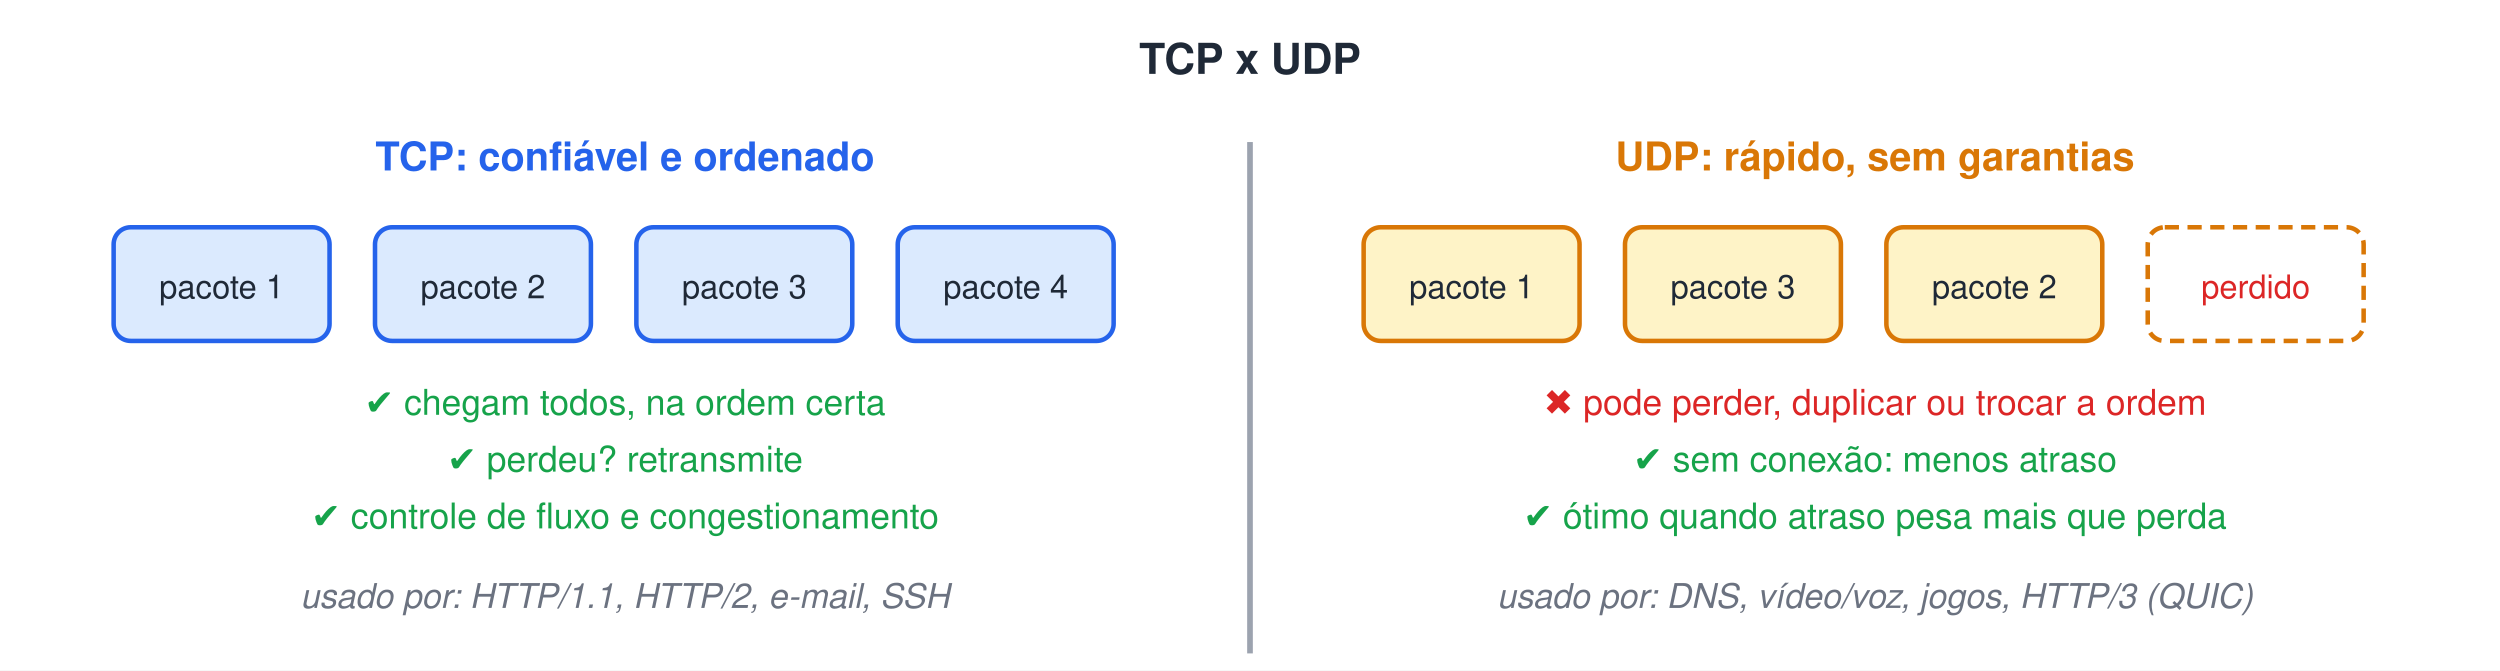
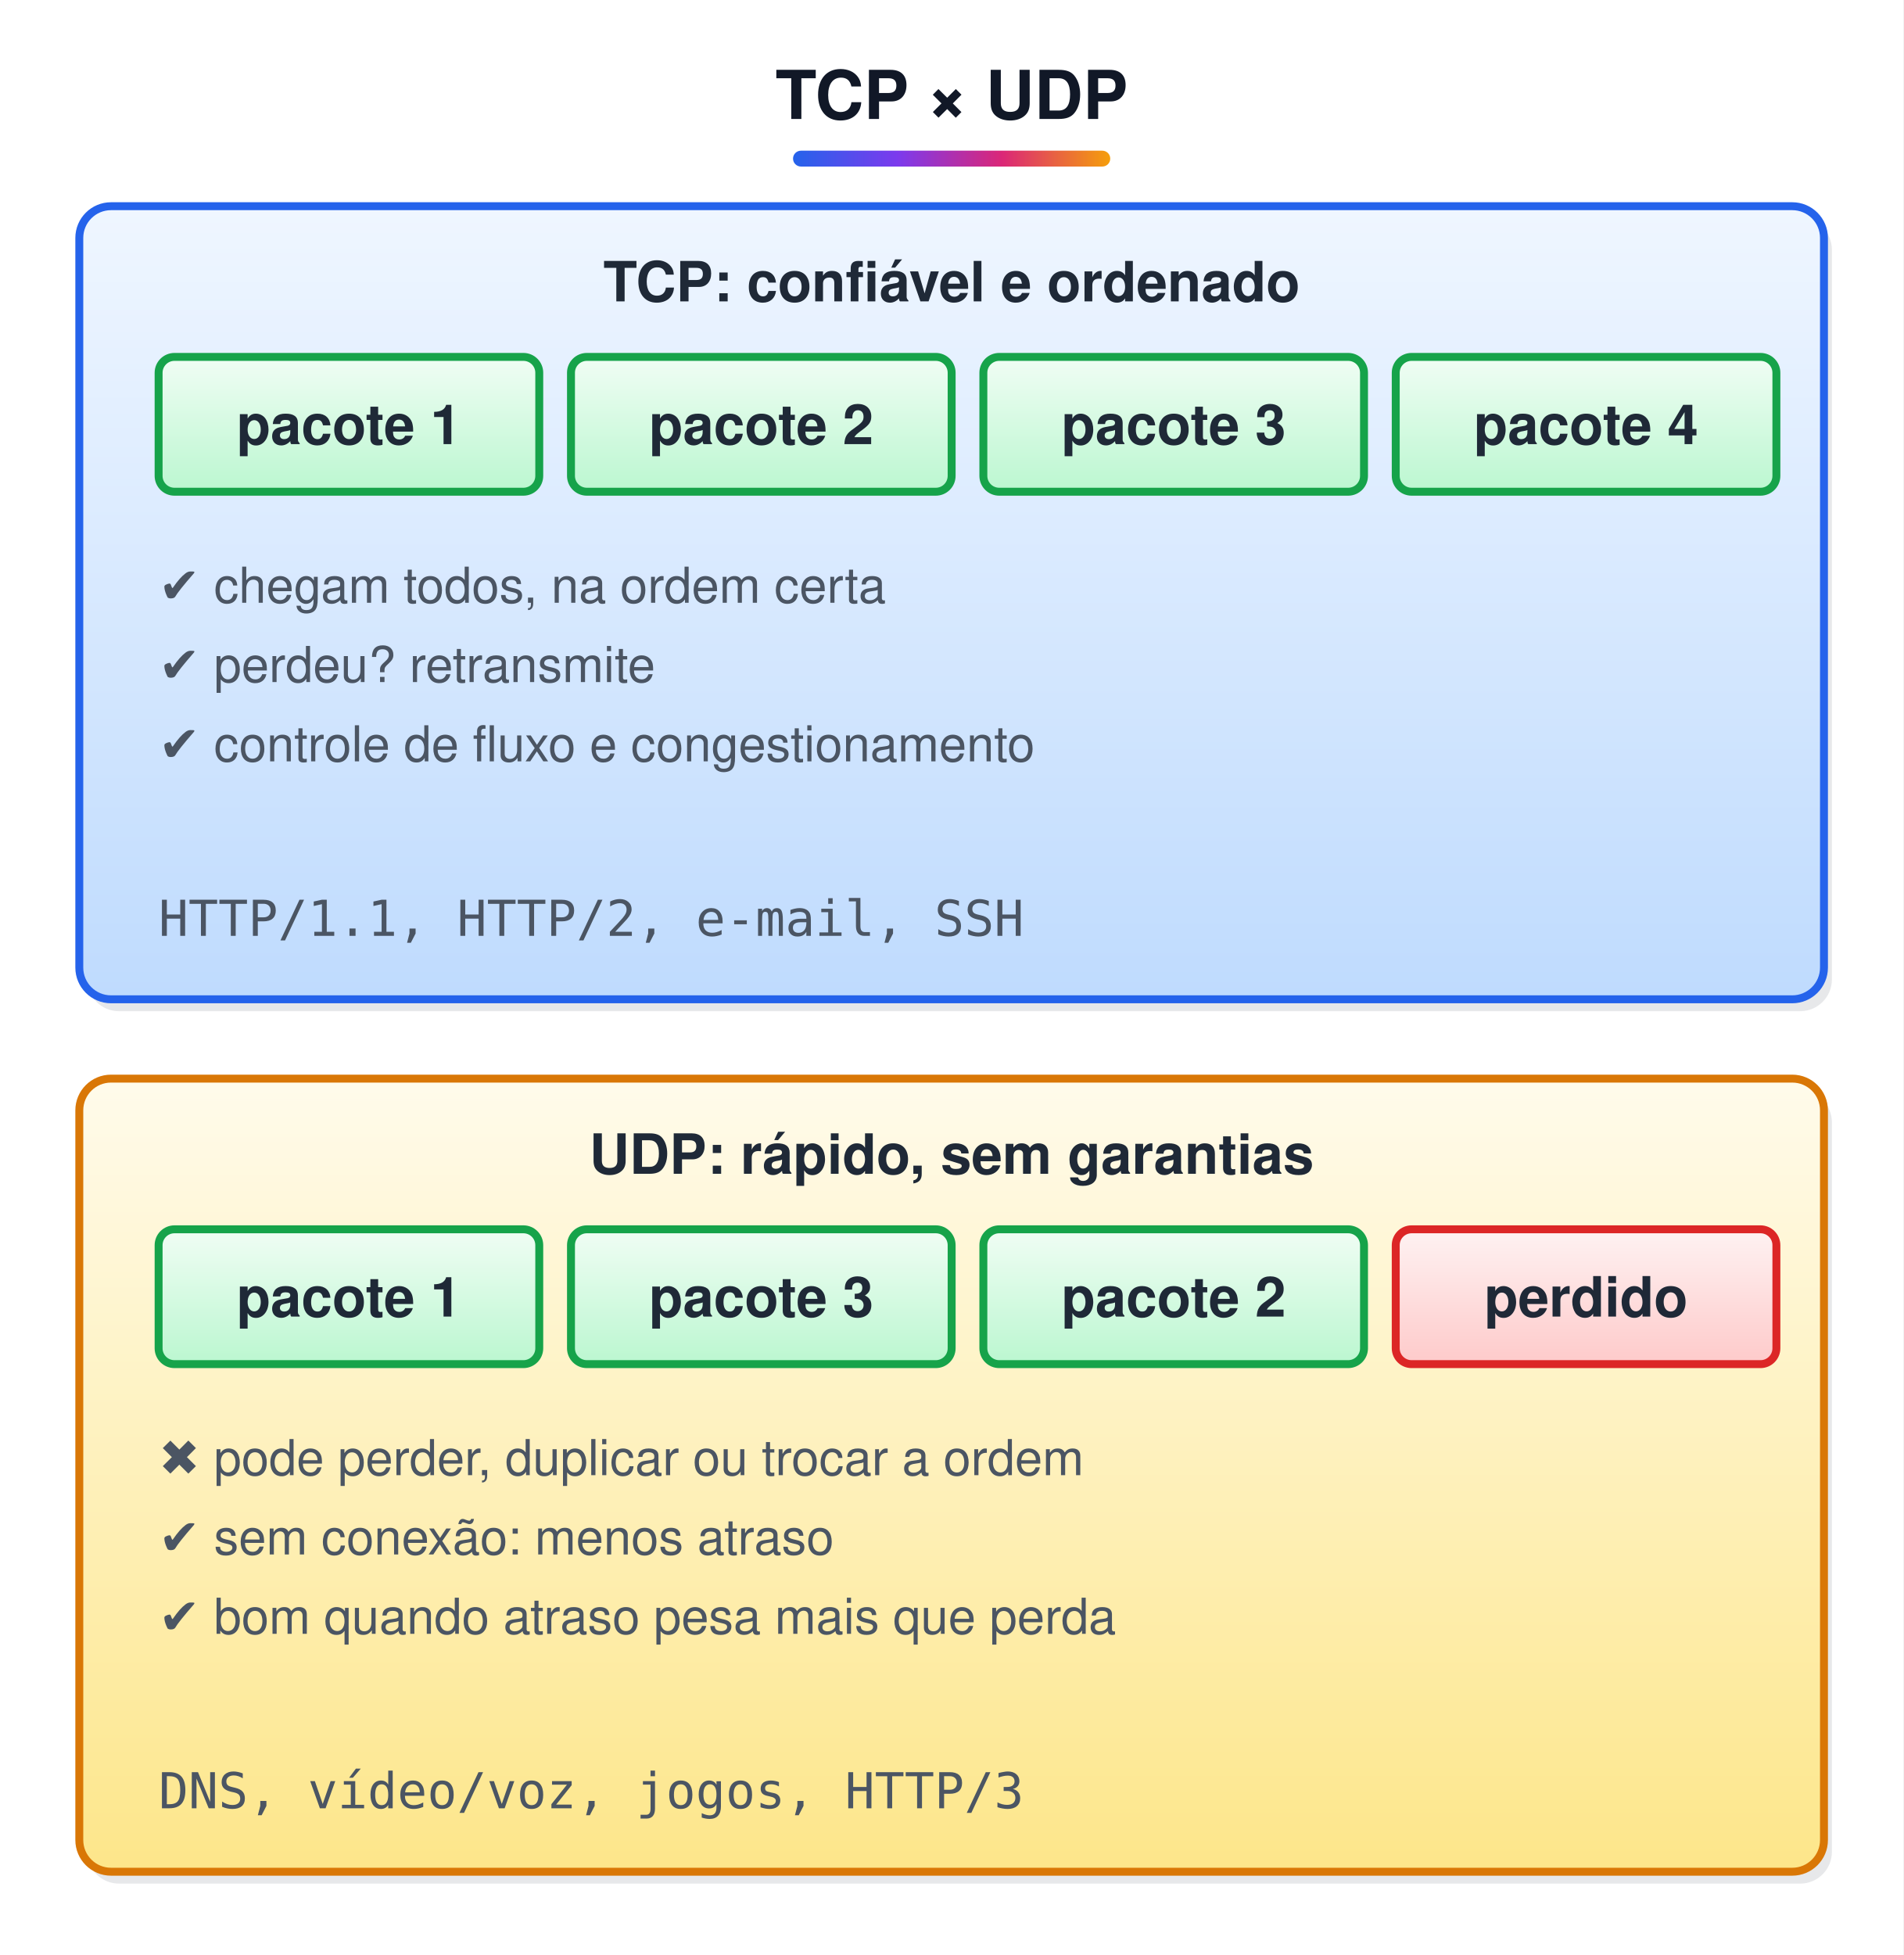
- <svg xmlns="http://www.w3.org/2000/svg" width="880" height="236" viewBox="0 0 880 236">
-   <style>text{font-family:Helvetica, Arial, 'DejaVu Sans', sans-serif}.m{font-family:Menlo, Consolas, 'DejaVu Sans Mono', monospace}</style>
-   <rect width="100%" height="100%" fill="#ffffff" />
-   <text x="440" y="26" font-size="15" font-weight="bold" fill="#1F2937" text-anchor="middle">TCP x UDP</text>
-   <text x="220" y="60" font-size="14" font-weight="bold" fill="#2563EB" text-anchor="middle">TCP: confiável e ordenado</text>
-   <rect x="40" y="80" width="76" height="40" rx="6" fill="#DBEAFE" stroke="#2563EB" stroke-width="1.6" />
-   <text x="78" y="105" font-size="11.5" fill="#1F2937" text-anchor="middle">pacote 1</text>
-   <rect x="132" y="80" width="76" height="40" rx="6" fill="#DBEAFE" stroke="#2563EB" stroke-width="1.6" />
-   <text x="170" y="105" font-size="11.5" fill="#1F2937" text-anchor="middle">pacote 2</text>
-   <rect x="224" y="80" width="76" height="40" rx="6" fill="#DBEAFE" stroke="#2563EB" stroke-width="1.6" />
-   <text x="262" y="105" font-size="11.5" fill="#1F2937" text-anchor="middle">pacote 3</text>
-   <rect x="316" y="80" width="76" height="40" rx="6" fill="#DBEAFE" stroke="#2563EB" stroke-width="1.6" />
-   <text x="354" y="105" font-size="11.5" fill="#1F2937" text-anchor="middle">pacote 4</text>
-   <text x="220" y="146" font-size="12.5" fill="#16A34A" text-anchor="middle">✔ chegam todos, na ordem certa</text>
-   <text x="220" y="166" font-size="12.5" fill="#16A34A" text-anchor="middle">✔ perdeu? retransmite</text>
-   <text x="220" y="186" font-size="12.5" fill="#16A34A" text-anchor="middle">✔ controle de fluxo e congestionamento</text>
-   <text x="220" y="214" font-size="12" font-style="italic" fill="#6B7280" text-anchor="middle">usado por: HTTP/1.1, HTTP/2, e-mail, SSH</text>
-   <line x1="440" y1="50" x2="440" y2="230" stroke="#9CA3AF" stroke-width="2" />
-   <text x="660" y="60" font-size="14" font-weight="bold" fill="#D97706" text-anchor="middle">UDP: rápido, sem garantias</text>
-   <rect x="480" y="80" width="76" height="40" rx="6" fill="#FEF3C7" stroke="#D97706" stroke-width="1.6" />
-   <text x="518" y="105" font-size="11.5" fill="#1F2937" text-anchor="middle">pacote 1</text>
-   <rect x="572" y="80" width="76" height="40" rx="6" fill="#FEF3C7" stroke="#D97706" stroke-width="1.6" />
-   <text x="610" y="105" font-size="11.5" fill="#1F2937" text-anchor="middle">pacote 3</text>
-   <rect x="664" y="80" width="76" height="40" rx="6" fill="#FEF3C7" stroke="#D97706" stroke-width="1.6" />
-   <text x="702" y="105" font-size="11.5" fill="#1F2937" text-anchor="middle">pacote 2</text>
-   <rect x="756" y="80" width="76" height="40" rx="6" fill="#fff" stroke="#D97706" stroke-width="1.6" stroke-dasharray="5 3" />
-   <text x="794" y="105" font-size="11.5" fill="#DC2626" text-anchor="middle">perdido</text>
-   <text x="660" y="146" font-size="12.5" fill="#DC2626" text-anchor="middle">✖ pode perder, duplicar ou trocar a ordem</text>
-   <text x="660" y="166" font-size="12.5" fill="#16A34A" text-anchor="middle">✔ sem conexão: menos atraso</text>
-   <text x="660" y="186" font-size="12.5" fill="#16A34A" text-anchor="middle">✔ ótimo quando atraso pesa mais que perda</text>
-   <text x="660" y="214" font-size="12" font-style="italic" fill="#6B7280" text-anchor="middle">usado por: DNS, vídeo/voz, jogos, HTTP/3 (QUIC)</text>
+ <svg xmlns="http://www.w3.org/2000/svg" width="480" height="493" viewBox="0 0 480 493">
+   <style>text{white-space:pre;font-family:Helvetica,Arial,sans-serif;font-size:14px;fill:#1F2937}.t{font-size:17px;font-weight:bold;fill:#111827}.b{font-weight:bold}.m{font-family:Menlo,Consolas,monospace;font-size:13px}.s{font-size:12.5px;fill:#4B5563}.n{font-size:13px;font-style:italic;fill:#4B5563}.c{text-anchor:middle}.r{text-anchor:end}.w{fill:#fff}.xB{fill:url(#gB);stroke:#2563EB}.hB{fill:#2563EB;stroke:#2563EB}.fB{fill:#2563EB}.xG{fill:url(#gG);stroke:#16A34A}.hG{fill:#16A34A;stroke:#16A34A}.fG{fill:#16A34A}.xO{fill:url(#gO);stroke:#D97706}.hO{fill:#D97706;stroke:#D97706}.fO{fill:#D97706}.xP{fill:url(#gP);stroke:#7C3AED}.hP{fill:#7C3AED;stroke:#7C3AED}.fP{fill:#7C3AED}.xR{fill:url(#gR);stroke:#DC2626}.hR{fill:#DC2626;stroke:#DC2626}.fR{fill:#DC2626}.xY{fill:url(#gY);stroke:#6B7280}.hY{fill:#6B7280;stroke:#6B7280}.fY{fill:#6B7280}.xT{fill:url(#gT);stroke:#0D9488}.hT{fill:#0D9488;stroke:#0D9488}.fT{fill:#0D9488}.xK{fill:url(#gK);stroke:#DB2777}.hK{fill:#DB2777;stroke:#DB2777}.fK{fill:#DB2777}.xW{fill:url(#gW);stroke:#9CA3AF}.hW{fill:#9CA3AF;stroke:#9CA3AF}.fW{fill:#9CA3AF}.xZ{fill:url(#gZ);stroke:#DDD6FE}.hZ{fill:#DDD6FE;stroke:#DDD6FE}.fZ{fill:#DDD6FE}.xV{fill:url(#gV);stroke:#E5E7EB}.hV{fill:#E5E7EB;stroke:#E5E7EB}.fV{fill:#E5E7EB}rect,ellipse,polygon,circle{stroke-width:2}.l{stroke:#475569;stroke-width:2.2;fill:none}.d{stroke-dasharray:6 4}.sh{fill:#0F172A;opacity:.10;stroke:none}</style>
+   <defs>
+     <linearGradient id="gB" x1="0" y1="0" x2="0" y2="1">
+       <stop offset="0" stop-color="#EFF6FF" />
+       <stop offset="1" stop-color="#BFDBFE" />
+     </linearGradient>
+     <linearGradient id="gG" x1="0" y1="0" x2="0" y2="1">
+       <stop offset="0" stop-color="#F0FDF4" />
+       <stop offset="1" stop-color="#BBF7D0" />
+     </linearGradient>
+     <linearGradient id="gO" x1="0" y1="0" x2="0" y2="1">
+       <stop offset="0" stop-color="#FFFBEB" />
+       <stop offset="1" stop-color="#FDE68A" />
+     </linearGradient>
+     <linearGradient id="gP" x1="0" y1="0" x2="0" y2="1">
+       <stop offset="0" stop-color="#F5F3FF" />
+       <stop offset="1" stop-color="#DDD6FE" />
+     </linearGradient>
+     <linearGradient id="gR" x1="0" y1="0" x2="0" y2="1">
+       <stop offset="0" stop-color="#FEF2F2" />
+       <stop offset="1" stop-color="#FECACA" />
+     </linearGradient>
+     <linearGradient id="gY" x1="0" y1="0" x2="0" y2="1">
+       <stop offset="0" stop-color="#F9FAFB" />
+       <stop offset="1" stop-color="#E5E7EB" />
+     </linearGradient>
+     <linearGradient id="gT" x1="0" y1="0" x2="0" y2="1">
+       <stop offset="0" stop-color="#F0FDFA" />
+       <stop offset="1" stop-color="#99F6E4" />
+     </linearGradient>
+     <linearGradient id="gK" x1="0" y1="0" x2="0" y2="1">
+       <stop offset="0" stop-color="#FDF2F8" />
+       <stop offset="1" stop-color="#FBCFE8" />
+     </linearGradient>
+     <linearGradient id="gW" x1="0" y1="0" x2="0" y2="1">
+       <stop offset="0" stop-color="#FFFFFF" />
+       <stop offset="1" stop-color="#FFFFFF" />
+     </linearGradient>
+     <linearGradient id="gZ" x1="0" y1="0" x2="0" y2="1">
+       <stop offset="0" stop-color="#F5F3FF" />
+       <stop offset="1" stop-color="#F5F3FF" />
+     </linearGradient>
+     <linearGradient id="gV" x1="0" y1="0" x2="0" y2="1">
+       <stop offset="0" stop-color="#FFFFFF" />
+       <stop offset="1" stop-color="#FFFFFF" />
+     </linearGradient>
+     <linearGradient id="gT0" x1="0" y1="0" x2="1" y2="0">
+       <stop offset="0" stop-color="#2563EB" />
+       <stop offset=".33" stop-color="#7C3AED" />
+       <stop offset=".66" stop-color="#DB2777" />
+       <stop offset="1" stop-color="#F59E0B" />
+     </linearGradient>
+     <marker id="a" viewBox="0 0 10 10" refX="9" refY="5" markerWidth="6.5" markerHeight="6.5" orient="auto-start-reverse">
+       <path d="M0,0L10,5L0,10z" fill="#475569" />
+     </marker>
+   </defs>
+   <rect width="100%" height="100%" fill="#fff" />
+   <text x="240.0" y="30" class="t c">TCP × UDP</text>
+   <rect x="200.0" y="38" width="80" height="4" rx="2" fill="url(#gT0)" />
+   <rect x="22" y="55" width="440" height="200" rx="8" class="sh" />
+   <rect x="20" y="52" width="440" height="200" rx="8" class="xB" />
+   <text x="240" y="76" class="b c">TCP: confiável e ordenado</text>
+   <rect x="40" y="90" width="96" height="34" rx="4" class="xG" />
+   <text x="88.0" y="112.0" class="b c">pacote 1</text>
+   <rect x="144" y="90" width="96" height="34" rx="4" class="xG" />
+   <text x="192.0" y="112.0" class="b c">pacote 2</text>
+   <rect x="248" y="90" width="96" height="34" rx="4" class="xG" />
+   <text x="296.0" y="112.0" class="b c">pacote 3</text>
+   <rect x="352" y="90" width="96" height="34" rx="4" class="xG" />
+   <text x="400.0" y="112.0" class="b c">pacote 4</text>
+   <text x="40" y="152" class="s">✔ chegam todos, na ordem certa</text>
+   <text x="40" y="172" class="s">✔ perdeu? retransmite</text>
+   <text x="40" y="192" class="s">✔ controle de fluxo e congestionamento</text>
+   <text x="40" y="236" class="m s">HTTP/1.1, HTTP/2, e-mail, SSH</text>
+   <rect x="22" y="275" width="440" height="200" rx="8" class="sh" />
+   <rect x="20" y="272" width="440" height="200" rx="8" class="xO" />
+   <text x="240" y="296" class="b c">UDP: rápido, sem garantias</text>
+   <rect x="40" y="310" width="96" height="34" rx="4" class="xG" />
+   <text x="88.0" y="332.0" class="b c">pacote 1</text>
+   <rect x="144" y="310" width="96" height="34" rx="4" class="xG" />
+   <text x="192.0" y="332.0" class="b c">pacote 3</text>
+   <rect x="248" y="310" width="96" height="34" rx="4" class="xG" />
+   <text x="296.0" y="332.0" class="b c">pacote 2</text>
+   <rect x="352" y="310" width="96" height="34" rx="4" class="xR" />
+   <text x="400.0" y="332.0" class="b c">perdido</text>
+   <text x="40" y="372" class="s">✖ pode perder, duplicar ou trocar a ordem</text>
+   <text x="40" y="392" class="s">✔ sem conexão: menos atraso</text>
+   <text x="40" y="412" class="s">✔ bom quando atraso pesa mais que perda</text>
+   <text x="40" y="456" class="m s">DNS, vídeo/voz, jogos, HTTP/3</text>
</svg>
